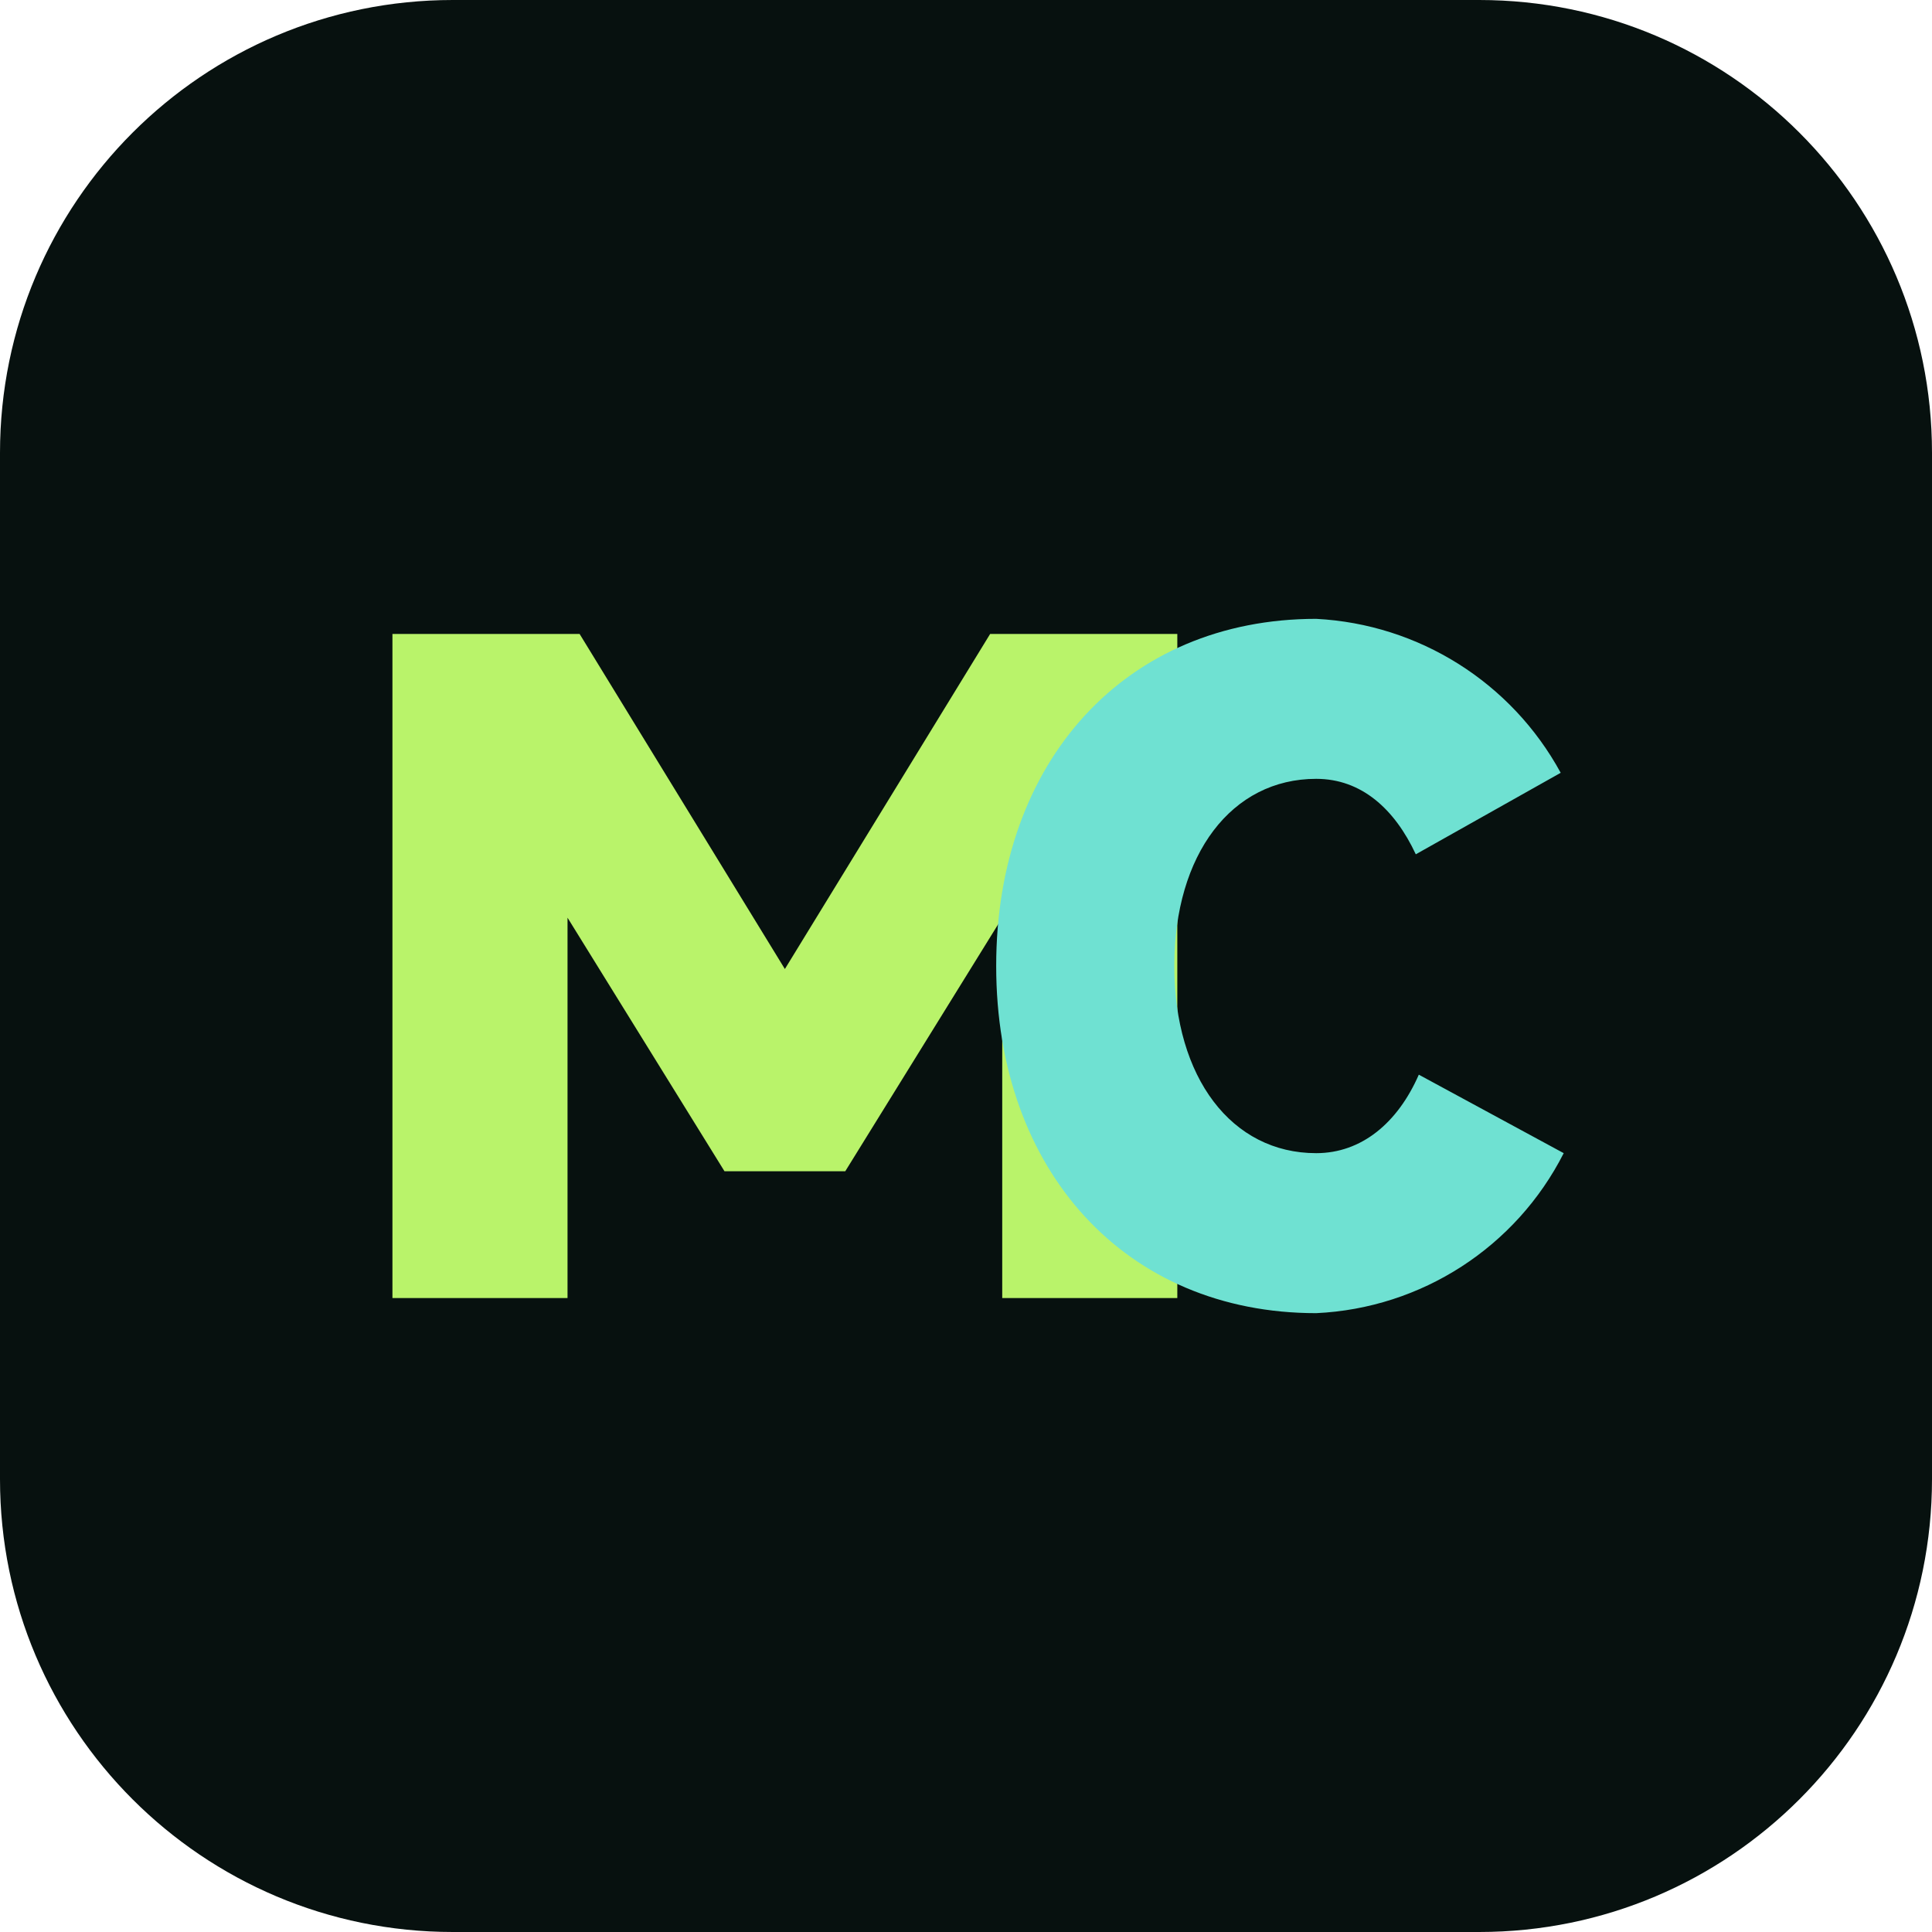
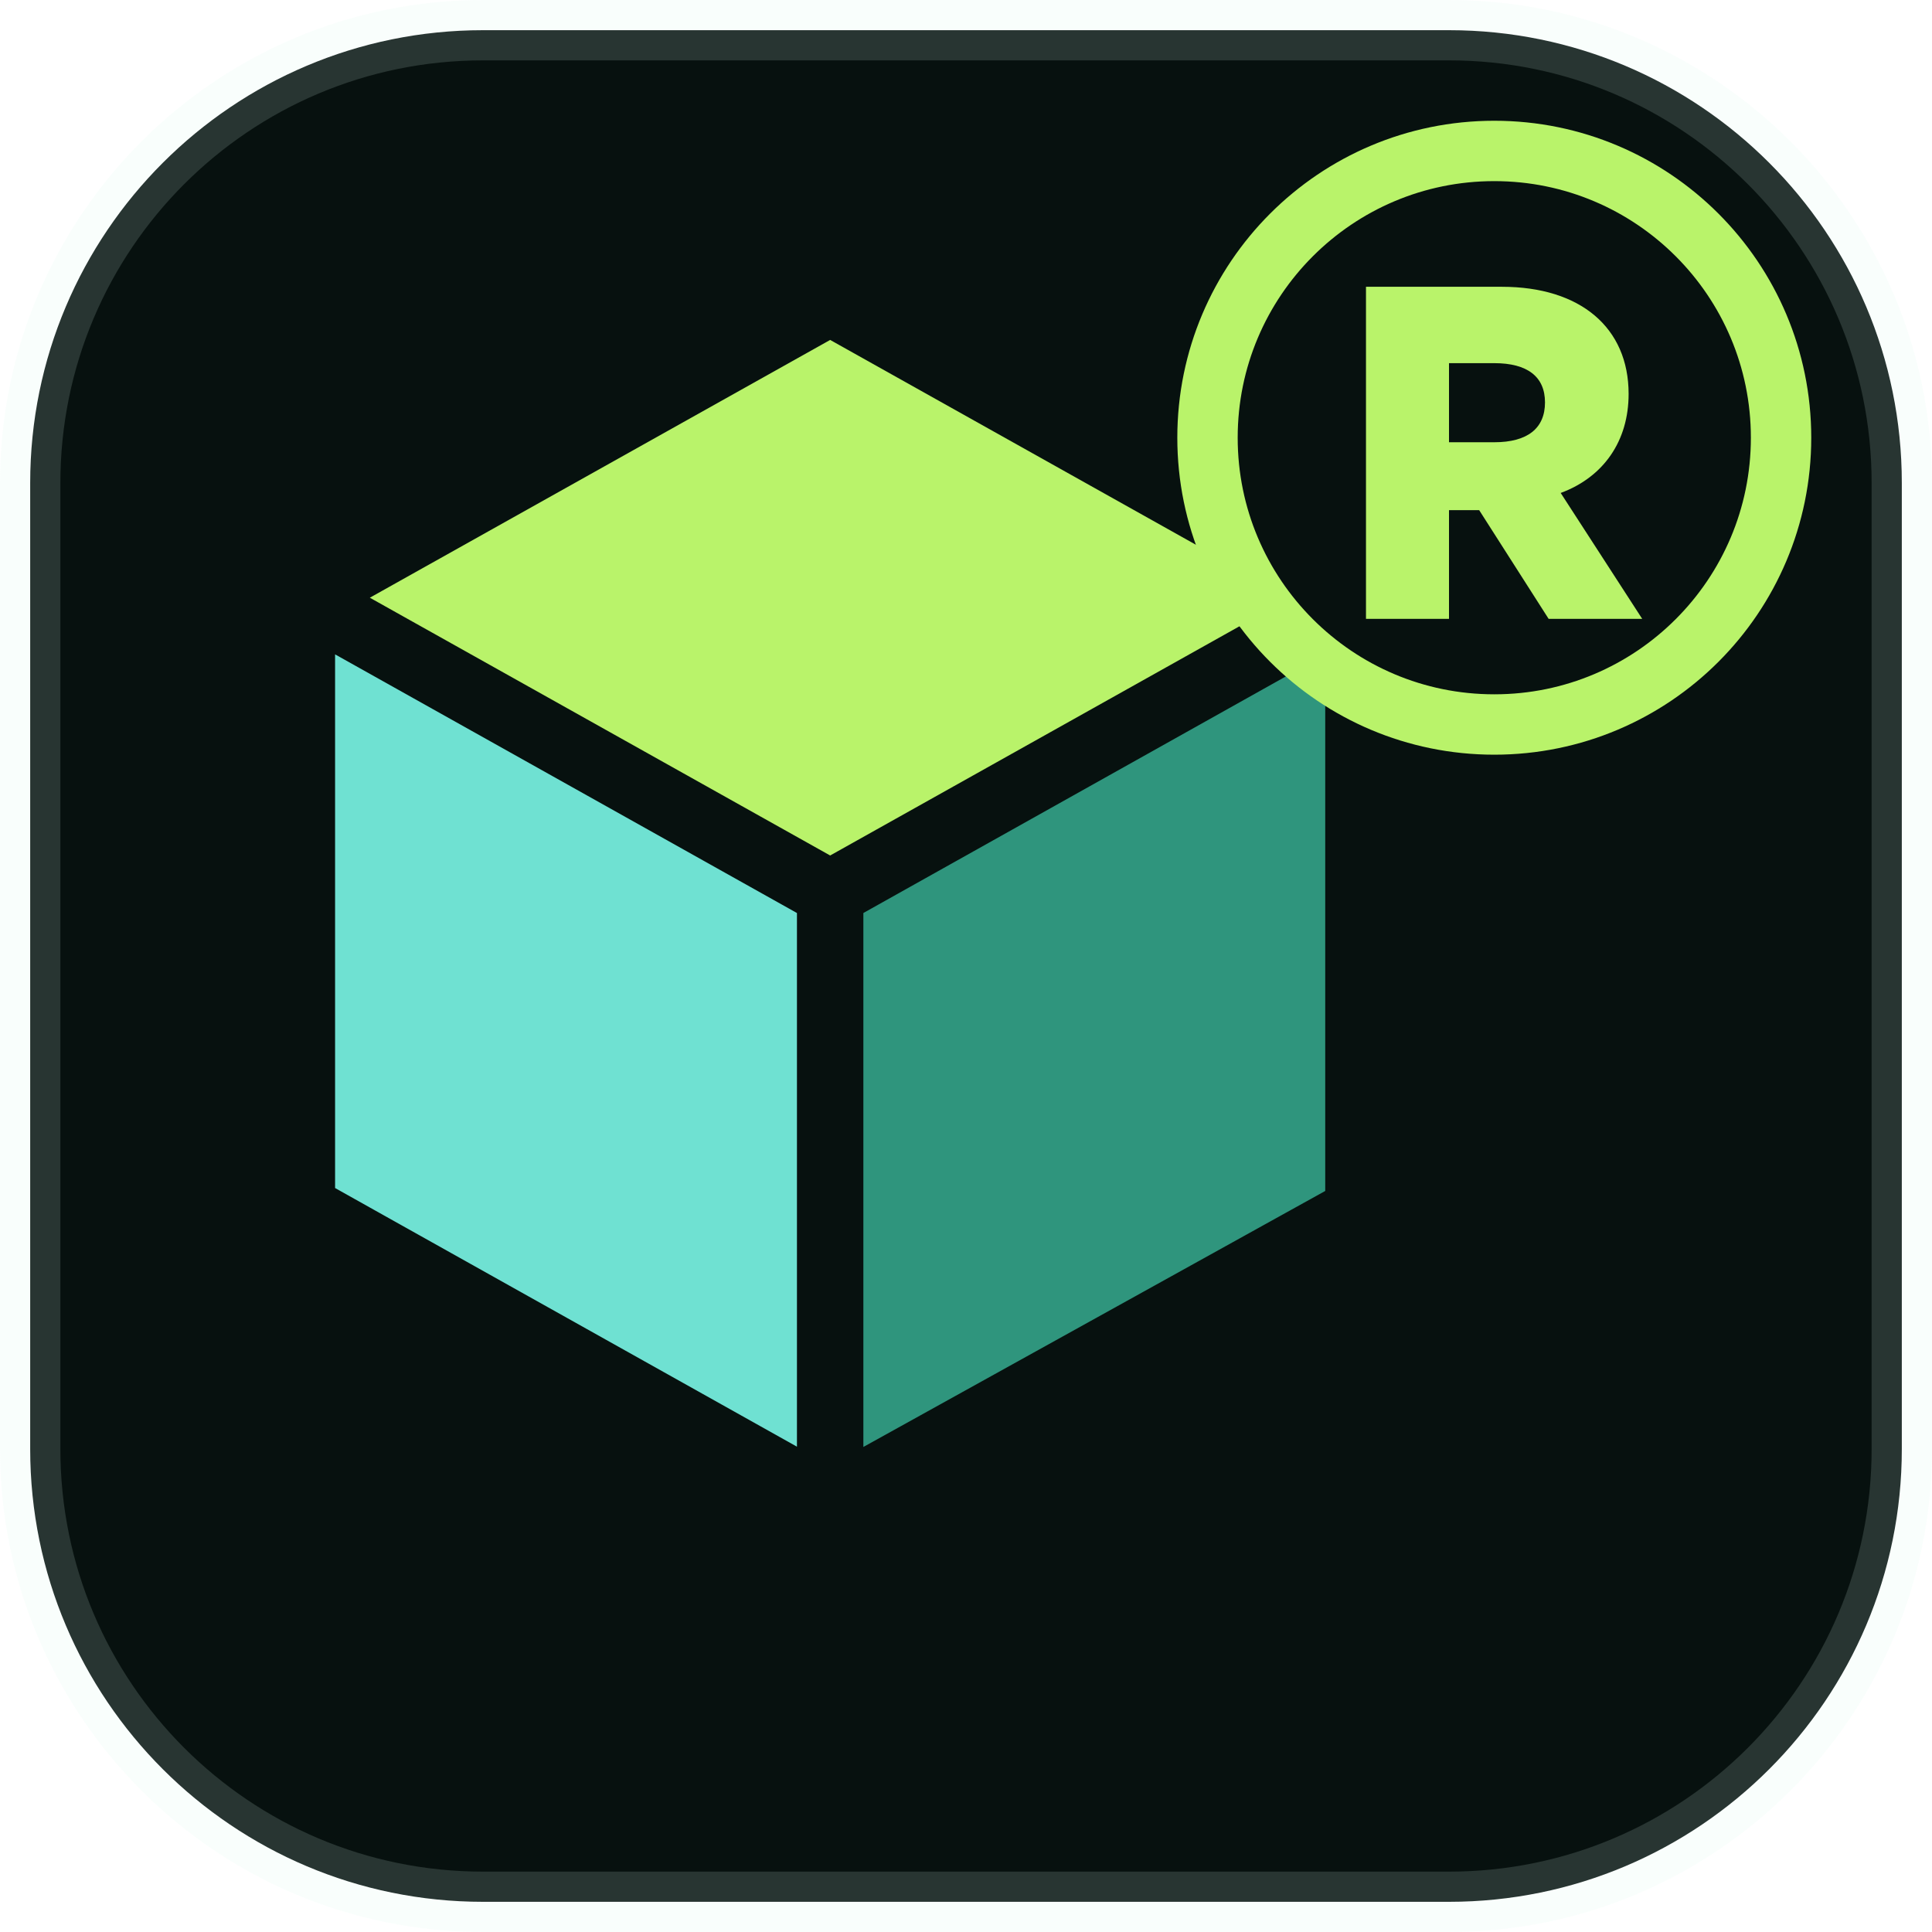
- <svg xmlns="http://www.w3.org/2000/svg" viewBox="0 0 64 64" role="img" aria-label="MC">
-   <rect width="64" height="64" rx="15" fill="#07110f" />
-   <path d="M13 43V21h6.2l6.8 11.1L32.8 21H39v22h-5.8V30.4L28 38.8h-4l-5.2-8.4V43H13Z" fill="#b9f36a" />
-   <path d="M51.8 38.2a9.7 9.7 0 0 1-8.2 5.3c-6.3 0-10.6-4.7-10.6-11.5s4.3-11.5 10.6-11.5a9.8 9.8 0 0 1 8.1 5.1l-4.8 2.7c-.7-1.5-1.8-2.5-3.3-2.5-2.8 0-4.7 2.5-4.7 6.2s1.9 6.2 4.7 6.2c1.5 0 2.7-1 3.4-2.6l4.8 2.6Z" fill="#6fe1d2" />
+ <svg xmlns="http://www.w3.org/2000/svg" viewBox="0 0 64 64" role="img" aria-labelledby="cuber-logo-title cuber-logo-desc">
+   <rect x="1" y="1" width="62" height="62" rx="15" fill="#07110f" stroke="#d8f6e8" stroke-opacity=".16" stroke-width="2" />
+   <path d="m27.5 10 17.5 9.8-17.5 9.8L10 19.8 27.5 10Z" fill="#b9f36a" />
+   <path d="m10 19.8 17.5 9.8v20.2L10 40V19.8Z" fill="#6fe1d2" />
+   <path d="m27.5 29.6 17.5-9.8V40l-17.5 9.8V29.6Z" fill="#2f957d" />
+   <path d="m27.5 10 17.5 9.8v20.3l-17.5 9.7L10 40V19.8L27.5 10Zm0 19.6L10 19.8m17.5 9.8L45 19.8m-17.5 9.8v20.2" fill="none" stroke="#07110f" stroke-linecap="round" stroke-linejoin="round" stroke-width="2.2" />
+   <circle cx="49.5" cy="14.5" r="9.5" fill="#07110f" stroke="#b9f36a" stroke-width="2" />
+   <path d="M45.25 20.5v-11h4.5c2.6 0 4.2 1.35 4.2 3.55 0 1.55-.82 2.75-2.25 3.28l2.7 4.17h-3.1L49 16.9h-1v3.6h-2.75ZM48 14.65h1.5c1.1 0 1.68-.46 1.68-1.32 0-.85-.58-1.3-1.68-1.3H48v2.62Z" fill="#b9f36a" />
</svg>
